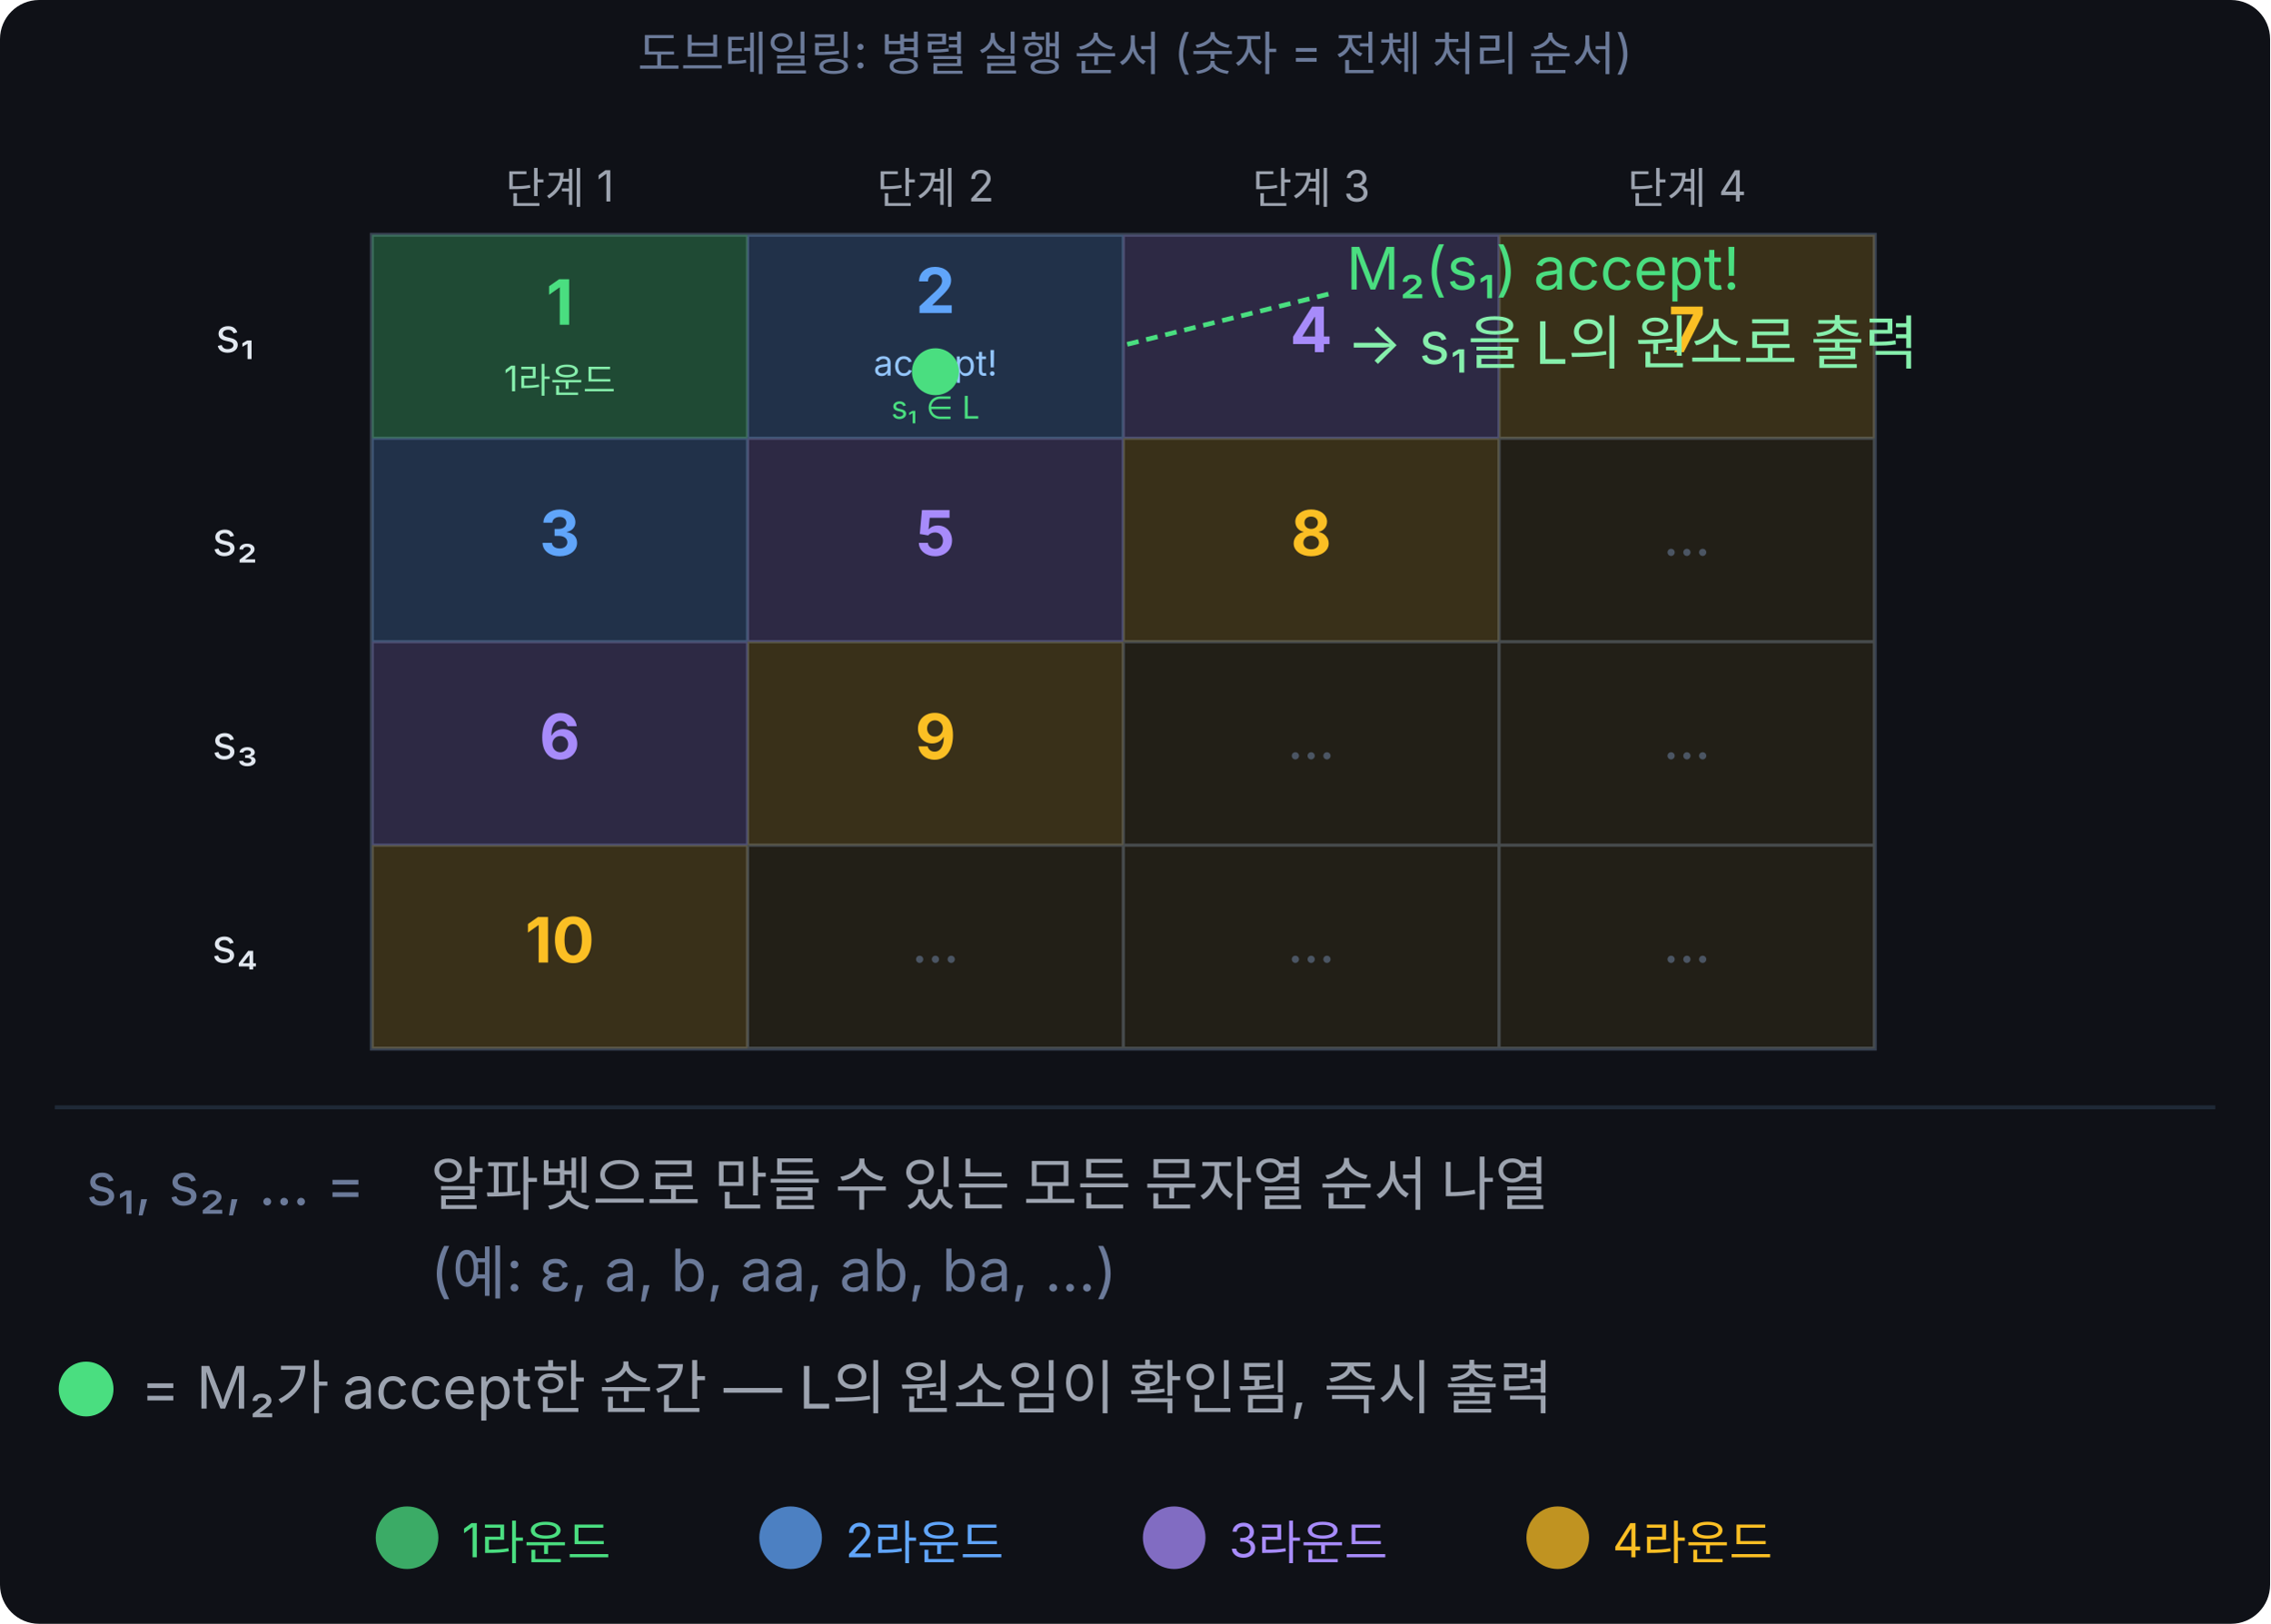
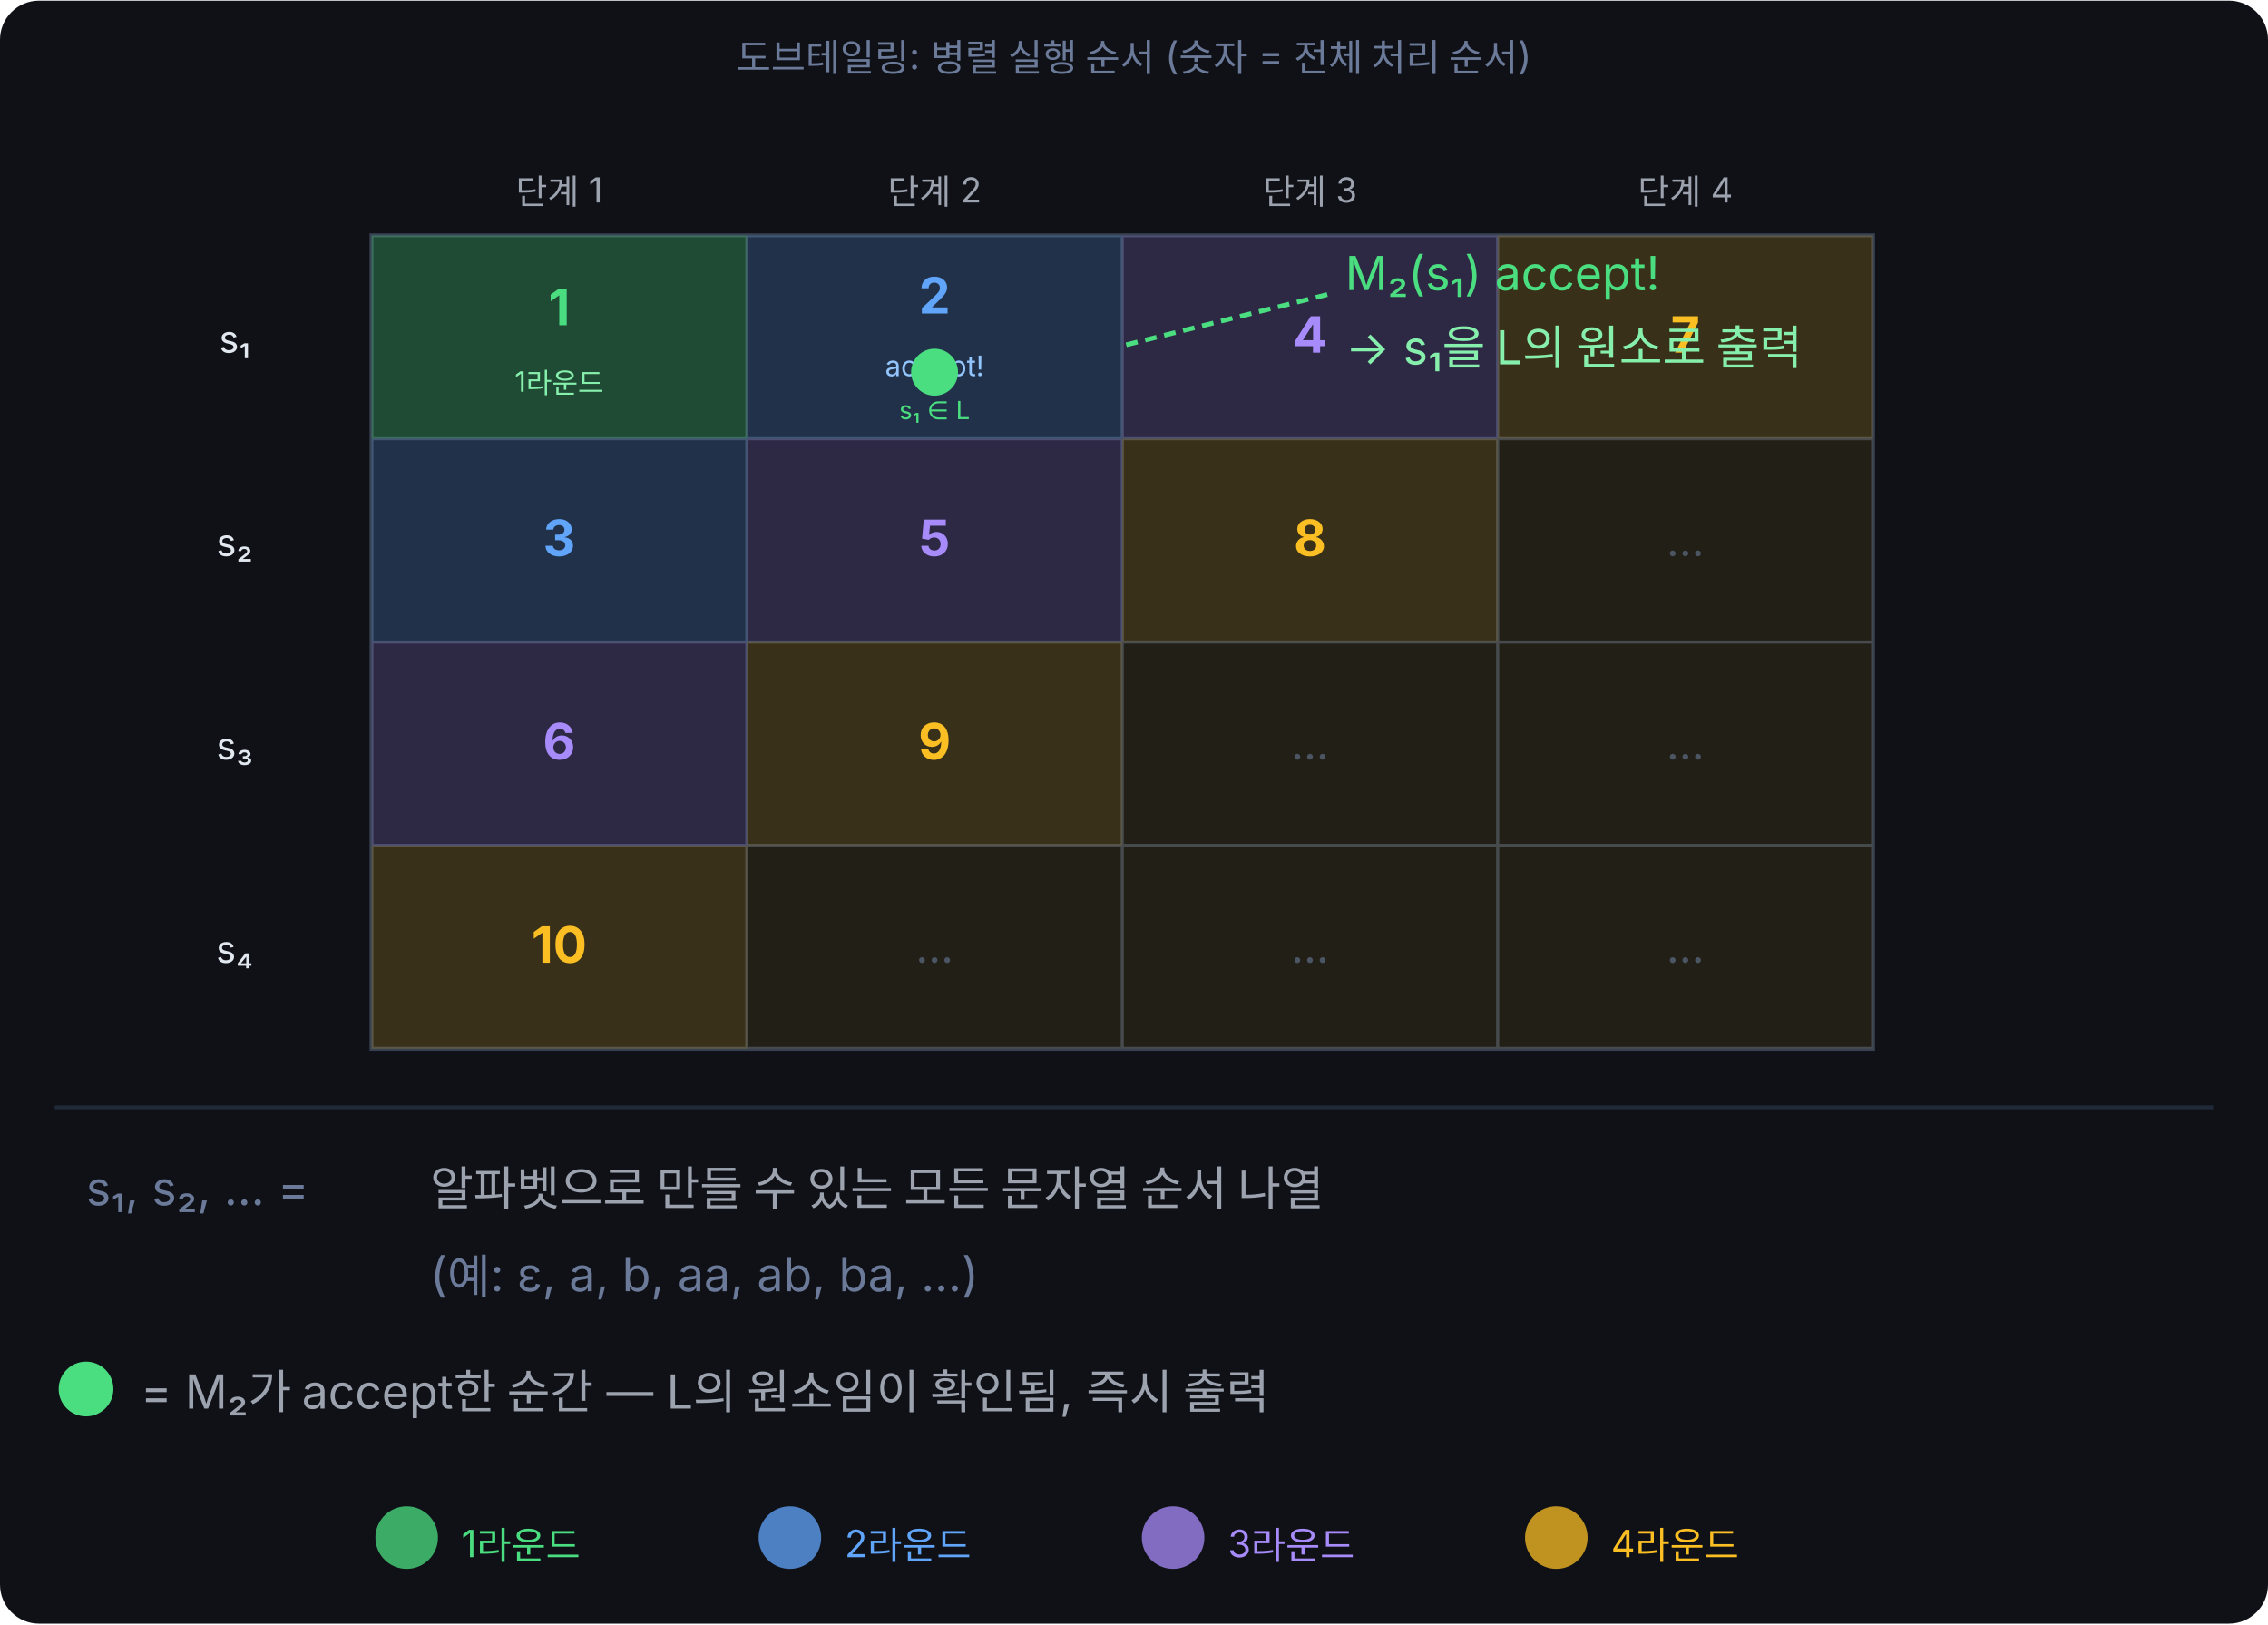
- <svg xmlns="http://www.w3.org/2000/svg" viewBox="0 0 580 415" width="580" height="415">
+ <svg xmlns="http://www.w3.org/2000/svg" viewBox="0 0 580 415" width="870" height="623">
  <rect width="580" height="415" fill="#0f1117" rx="10" />
-   <text x="290" y="18" text-anchor="middle" font-family="system-ui,-apple-system,sans-serif" font-size="12" fill="#6b7a99">도브테일링: 병렬 실행 순서 (숫자 = 전체 처리 순서)</text>
+   <text x="290" y="18" text-anchor="middle" font-family="system-ui,-apple-system,sans-serif" font-size="9.6" fill="#6b7a99">도브테일링: 병렬 실행 순서 (숫자 = 전체 처리 순서)</text>
  <defs>
    <marker id="arr" markerWidth="8" markerHeight="8" refX="7" refY="4" orient="auto">
      <polygon points="0,0 7,4 0,8" fill="#4a5568" />
    </marker>
  </defs>
  <rect x="95" y="60" width="384" height="208" fill="none" stroke="#374151" stroke-width="1" />
  <line x1="95" y1="112" x2="479" y2="112" stroke="#374151" stroke-width="0.8" />
  <line x1="95" y1="164" x2="479" y2="164" stroke="#374151" stroke-width="0.8" />
  <line x1="95" y1="216" x2="479" y2="216" stroke="#374151" stroke-width="0.8" />
  <line x1="191" y1="60" x2="191" y2="268" stroke="#374151" stroke-width="0.8" />
  <line x1="287" y1="60" x2="287" y2="268" stroke="#374151" stroke-width="0.8" />
  <line x1="383" y1="60" x2="383" y2="268" stroke="#374151" stroke-width="0.8" />
-   <text x="143" y="52" text-anchor="middle" font-family="system-ui,-apple-system,sans-serif" font-size="11" fill="#9ca3af">단계 1</text>
-   <text x="239" y="52" text-anchor="middle" font-family="system-ui,-apple-system,sans-serif" font-size="11" fill="#9ca3af">단계 2</text>
-   <text x="335" y="52" text-anchor="middle" font-family="system-ui,-apple-system,sans-serif" font-size="11" fill="#9ca3af">단계 3</text>
-   <text x="431" y="52" text-anchor="middle" font-family="system-ui,-apple-system,sans-serif" font-size="11" fill="#9ca3af">단계 4</text>
-   <text x="60" y="90" text-anchor="middle" font-family="system-ui,-apple-system,sans-serif" font-size="12" fill="#e2e8f0">s₁</text>
-   <text x="60" y="142" text-anchor="middle" font-family="system-ui,-apple-system,sans-serif" font-size="12" fill="#e2e8f0">s₂</text>
-   <text x="60" y="194" text-anchor="middle" font-family="system-ui,-apple-system,sans-serif" font-size="12" fill="#e2e8f0">s₃</text>
-   <text x="60" y="246" text-anchor="middle" font-family="system-ui,-apple-system,sans-serif" font-size="12" fill="#e2e8f0">s₄</text>
+   <text x="143" y="52" text-anchor="middle" font-family="system-ui,-apple-system,sans-serif" font-size="8.8" fill="#9ca3af">단계 1</text>
+   <text x="239" y="52" text-anchor="middle" font-family="system-ui,-apple-system,sans-serif" font-size="8.8" fill="#9ca3af">단계 2</text>
+   <text x="335" y="52" text-anchor="middle" font-family="system-ui,-apple-system,sans-serif" font-size="8.8" fill="#9ca3af">단계 3</text>
+   <text x="431" y="52" text-anchor="middle" font-family="system-ui,-apple-system,sans-serif" font-size="8.8" fill="#9ca3af">단계 4</text>
+   <text x="60" y="90" text-anchor="middle" font-family="system-ui,-apple-system,sans-serif" font-size="9.6" fill="#e2e8f0">s₁</text>
+   <text x="60" y="142" text-anchor="middle" font-family="system-ui,-apple-system,sans-serif" font-size="9.6" fill="#e2e8f0">s₂</text>
+   <text x="60" y="194" text-anchor="middle" font-family="system-ui,-apple-system,sans-serif" font-size="9.6" fill="#e2e8f0">s₃</text>
+   <text x="60" y="246" text-anchor="middle" font-family="system-ui,-apple-system,sans-serif" font-size="9.6" fill="#e2e8f0">s₄</text>
  <rect x="95" y="60" width="96" height="52" fill="rgba(74,222,128,0.28)" rx="0" />
-   <text x="143" y="83" text-anchor="middle" font-family="system-ui,-apple-system,sans-serif" font-size="16" font-weight="700" fill="#4ade80">1</text>
-   <text x="143" y="100" text-anchor="middle" font-family="system-ui,-apple-system,sans-serif" font-size="9" fill="#86efac">1라운드</text>
+   <text x="143" y="83" text-anchor="middle" font-family="system-ui,-apple-system,sans-serif" font-size="12.8" font-weight="700" fill="#4ade80">1</text>
+   <text x="143" y="100" text-anchor="middle" font-family="system-ui,-apple-system,sans-serif" font-size="7.2" fill="#86efac">1라운드</text>
  <rect x="191" y="60" width="96" height="52" fill="rgba(96,165,250,0.22)" rx="0" />
-   <text x="239" y="80" text-anchor="middle" font-family="system-ui,-apple-system,sans-serif" font-size="16" font-weight="700" fill="#60a5fa">2</text>
-   <text x="239" y="96" text-anchor="middle" font-family="system-ui,-apple-system,sans-serif" font-size="9" fill="#93c5fd">accept!</text>
-   <text x="239" y="107" text-anchor="middle" font-family="system-ui,-apple-system,sans-serif" font-size="8" fill="#4ade80">s₁ ∈ L</text>
+   <text x="239" y="80" text-anchor="middle" font-family="system-ui,-apple-system,sans-serif" font-size="12.8" font-weight="700" fill="#60a5fa">2</text>
+   <text x="239" y="96" text-anchor="middle" font-family="system-ui,-apple-system,sans-serif" font-size="7.2" fill="#93c5fd">accept!</text>
+   <text x="239" y="107" text-anchor="middle" font-family="system-ui,-apple-system,sans-serif" font-size="6.4" fill="#4ade80">s₁ ∈ L</text>
  <rect x="95" y="112" width="96" height="52" fill="rgba(96,165,250,0.22)" rx="0" />
-   <text x="143" y="142" text-anchor="middle" font-family="system-ui,-apple-system,sans-serif" font-size="16" font-weight="700" fill="#60a5fa">3</text>
+   <text x="143" y="142" text-anchor="middle" font-family="system-ui,-apple-system,sans-serif" font-size="12.8" font-weight="700" fill="#60a5fa">3</text>
  <rect x="287" y="60" width="96" height="52" fill="rgba(167,139,250,0.2)" rx="0" />
-   <text x="335" y="90" text-anchor="middle" font-family="system-ui,-apple-system,sans-serif" font-size="16" font-weight="700" fill="#a78bfa">4</text>
+   <text x="335" y="90" text-anchor="middle" font-family="system-ui,-apple-system,sans-serif" font-size="12.8" font-weight="700" fill="#a78bfa">4</text>
  <rect x="191" y="112" width="96" height="52" fill="rgba(167,139,250,0.2)" rx="0" />
-   <text x="239" y="142" text-anchor="middle" font-family="system-ui,-apple-system,sans-serif" font-size="16" font-weight="700" fill="#a78bfa">5</text>
+   <text x="239" y="142" text-anchor="middle" font-family="system-ui,-apple-system,sans-serif" font-size="12.8" font-weight="700" fill="#a78bfa">5</text>
  <rect x="95" y="164" width="96" height="52" fill="rgba(167,139,250,0.2)" rx="0" />
-   <text x="143" y="194" text-anchor="middle" font-family="system-ui,-apple-system,sans-serif" font-size="16" font-weight="700" fill="#a78bfa">6</text>
+   <text x="143" y="194" text-anchor="middle" font-family="system-ui,-apple-system,sans-serif" font-size="12.8" font-weight="700" fill="#a78bfa">6</text>
  <rect x="383" y="60" width="96" height="52" fill="rgba(251,191,36,0.18)" rx="0" />
-   <text x="431" y="90" text-anchor="middle" font-family="system-ui,-apple-system,sans-serif" font-size="16" font-weight="700" fill="#fbbf24">7</text>
+   <text x="431" y="90" text-anchor="middle" font-family="system-ui,-apple-system,sans-serif" font-size="12.8" font-weight="700" fill="#fbbf24">7</text>
  <rect x="287" y="112" width="96" height="52" fill="rgba(251,191,36,0.18)" rx="0" />
-   <text x="335" y="142" text-anchor="middle" font-family="system-ui,-apple-system,sans-serif" font-size="16" font-weight="700" fill="#fbbf24">8</text>
+   <text x="335" y="142" text-anchor="middle" font-family="system-ui,-apple-system,sans-serif" font-size="12.8" font-weight="700" fill="#fbbf24">8</text>
  <rect x="191" y="164" width="96" height="52" fill="rgba(251,191,36,0.18)" rx="0" />
-   <text x="239" y="194" text-anchor="middle" font-family="system-ui,-apple-system,sans-serif" font-size="16" font-weight="700" fill="#fbbf24">9</text>
+   <text x="239" y="194" text-anchor="middle" font-family="system-ui,-apple-system,sans-serif" font-size="12.8" font-weight="700" fill="#fbbf24">9</text>
  <rect x="95" y="216" width="96" height="52" fill="rgba(251,191,36,0.18)" rx="0" />
-   <text x="143" y="246" text-anchor="middle" font-family="system-ui,-apple-system,sans-serif" font-size="16" font-weight="700" fill="#fbbf24">10</text>
+   <text x="143" y="246" text-anchor="middle" font-family="system-ui,-apple-system,sans-serif" font-size="12.8" font-weight="700" fill="#fbbf24">10</text>
  <rect x="287" y="164" width="96" height="52" fill="rgba(251,191,36,0.08)" rx="0" />
-   <text x="335" y="194" text-anchor="middle" font-family="system-ui,-apple-system,sans-serif" font-size="14" fill="#4b5563">...</text>
+   <text x="335" y="194" text-anchor="middle" font-family="system-ui,-apple-system,sans-serif" font-size="11.2" fill="#4b5563">...</text>
  <rect x="383" y="112" width="96" height="52" fill="rgba(251,191,36,0.08)" rx="0" />
-   <text x="431" y="142" text-anchor="middle" font-family="system-ui,-apple-system,sans-serif" font-size="14" fill="#4b5563">...</text>
+   <text x="431" y="142" text-anchor="middle" font-family="system-ui,-apple-system,sans-serif" font-size="11.2" fill="#4b5563">...</text>
  <rect x="191" y="216" width="96" height="52" fill="rgba(251,191,36,0.08)" rx="0" />
-   <text x="239" y="246" text-anchor="middle" font-family="system-ui,-apple-system,sans-serif" font-size="14" fill="#4b5563">...</text>
+   <text x="239" y="246" text-anchor="middle" font-family="system-ui,-apple-system,sans-serif" font-size="11.2" fill="#4b5563">...</text>
  <rect x="287" y="216" width="96" height="52" fill="rgba(251,191,36,0.08)" rx="0" />
-   <text x="335" y="246" text-anchor="middle" font-family="system-ui,-apple-system,sans-serif" font-size="14" fill="#4b5563">...</text>
+   <text x="335" y="246" text-anchor="middle" font-family="system-ui,-apple-system,sans-serif" font-size="11.2" fill="#4b5563">...</text>
  <rect x="383" y="164" width="96" height="52" fill="rgba(251,191,36,0.08)" rx="0" />
-   <text x="431" y="194" text-anchor="middle" font-family="system-ui,-apple-system,sans-serif" font-size="14" fill="#4b5563">...</text>
+   <text x="431" y="194" text-anchor="middle" font-family="system-ui,-apple-system,sans-serif" font-size="11.2" fill="#4b5563">...</text>
  <rect x="383" y="216" width="96" height="52" fill="rgba(251,191,36,0.08)" rx="0" />
-   <text x="431" y="246" text-anchor="middle" font-family="system-ui,-apple-system,sans-serif" font-size="14" fill="#4b5563">...</text>
+   <text x="431" y="246" text-anchor="middle" font-family="system-ui,-apple-system,sans-serif" font-size="11.2" fill="#4b5563">...</text>
  <circle cx="239" cy="95" r="6" fill="#4ade80" />
  <line x1="288" y1="88" x2="340" y2="75" stroke="#4ade80" stroke-width="1.2" stroke-dasharray="3,2" />
-   <text x="344" y="74" font-family="system-ui,-apple-system,sans-serif" font-size="15" fill="#4ade80">M₂(s₁) accept!</text>
-   <text x="344" y="93" font-family="system-ui,-apple-system,sans-serif" font-size="15" fill="#86efac">→ s₁을 L의 원소로 출력</text>
+   <text x="344" y="74" font-family="system-ui,-apple-system,sans-serif" font-size="12" fill="#4ade80">M₂(s₁) accept!</text>
+   <text x="344" y="93" font-family="system-ui,-apple-system,sans-serif" font-size="12" fill="#86efac">→ s₁을 L의 원소로 출력</text>
  <line x1="14" y1="283" x2="566" y2="283" stroke="#1f2937" stroke-width="1" />
-   <text x="22" y="308" font-family="system-ui,-apple-system,sans-serif" font-size="15" fill="#6b7a99">s₁, s₂, ... =</text>
-   <text x="110" y="308" font-family="system-ui,-apple-system,sans-serif" font-size="15" fill="#9ca3af">알파벳으로 만들 수 있는 모든 문자열 순서 나열</text>
-   <text x="110" y="330" font-family="system-ui,-apple-system,sans-serif" font-size="15" fill="#6b7a99">(예: ε, a, b, aa, ab, ba, ...)</text>
+   <text x="22" y="308" font-family="system-ui,-apple-system,sans-serif" font-size="12" fill="#6b7a99">s₁, s₂, ... =</text>
+   <text x="110" y="308" font-family="system-ui,-apple-system,sans-serif" font-size="12" fill="#9ca3af">알파벳으로 만들 수 있는 모든 문자열 순서 나열</text>
+   <text x="110" y="330" font-family="system-ui,-apple-system,sans-serif" font-size="12" fill="#6b7a99">(예: ε, a, b, aa, ab, ba, ...)</text>
  <circle cx="22" cy="355" r="7" fill="#4ade80" />
-   <text x="36" y="360" font-family="system-ui,-apple-system,sans-serif" font-size="15" fill="#9ca3af">= M₂가 accept한 순간 — L의 원소임이 확인됨, 즉시 출력</text>
+   <text x="36" y="360" font-family="system-ui,-apple-system,sans-serif" font-size="12" fill="#9ca3af">= M₂가 accept한 순간 — L의 원소임이 확인됨, 즉시 출력</text>
  <circle cx="104" cy="393" r="8" fill="rgba(74,222,128,0.75)" />
-   <text x="118" y="398" font-family="system-ui,-apple-system,sans-serif" font-size="12" fill="#4ade80">1라운드</text>
+   <text x="118" y="398" font-family="system-ui,-apple-system,sans-serif" font-size="9.6" fill="#4ade80">1라운드</text>
  <circle cx="202" cy="393" r="8" fill="rgba(96,165,250,0.75)" />
-   <text x="216" y="398" font-family="system-ui,-apple-system,sans-serif" font-size="12" fill="#60a5fa">2라운드</text>
+   <text x="216" y="398" font-family="system-ui,-apple-system,sans-serif" font-size="9.6" fill="#60a5fa">2라운드</text>
  <circle cx="300" cy="393" r="8" fill="rgba(167,139,250,0.75)" />
-   <text x="314" y="398" font-family="system-ui,-apple-system,sans-serif" font-size="12" fill="#a78bfa">3라운드</text>
+   <text x="314" y="398" font-family="system-ui,-apple-system,sans-serif" font-size="9.6" fill="#a78bfa">3라운드</text>
  <circle cx="398" cy="393" r="8" fill="rgba(251,191,36,0.75)" />
-   <text x="412" y="398" font-family="system-ui,-apple-system,sans-serif" font-size="12" fill="#fbbf24">4라운드</text>
+   <text x="412" y="398" font-family="system-ui,-apple-system,sans-serif" font-size="9.6" fill="#fbbf24">4라운드</text>
</svg>
